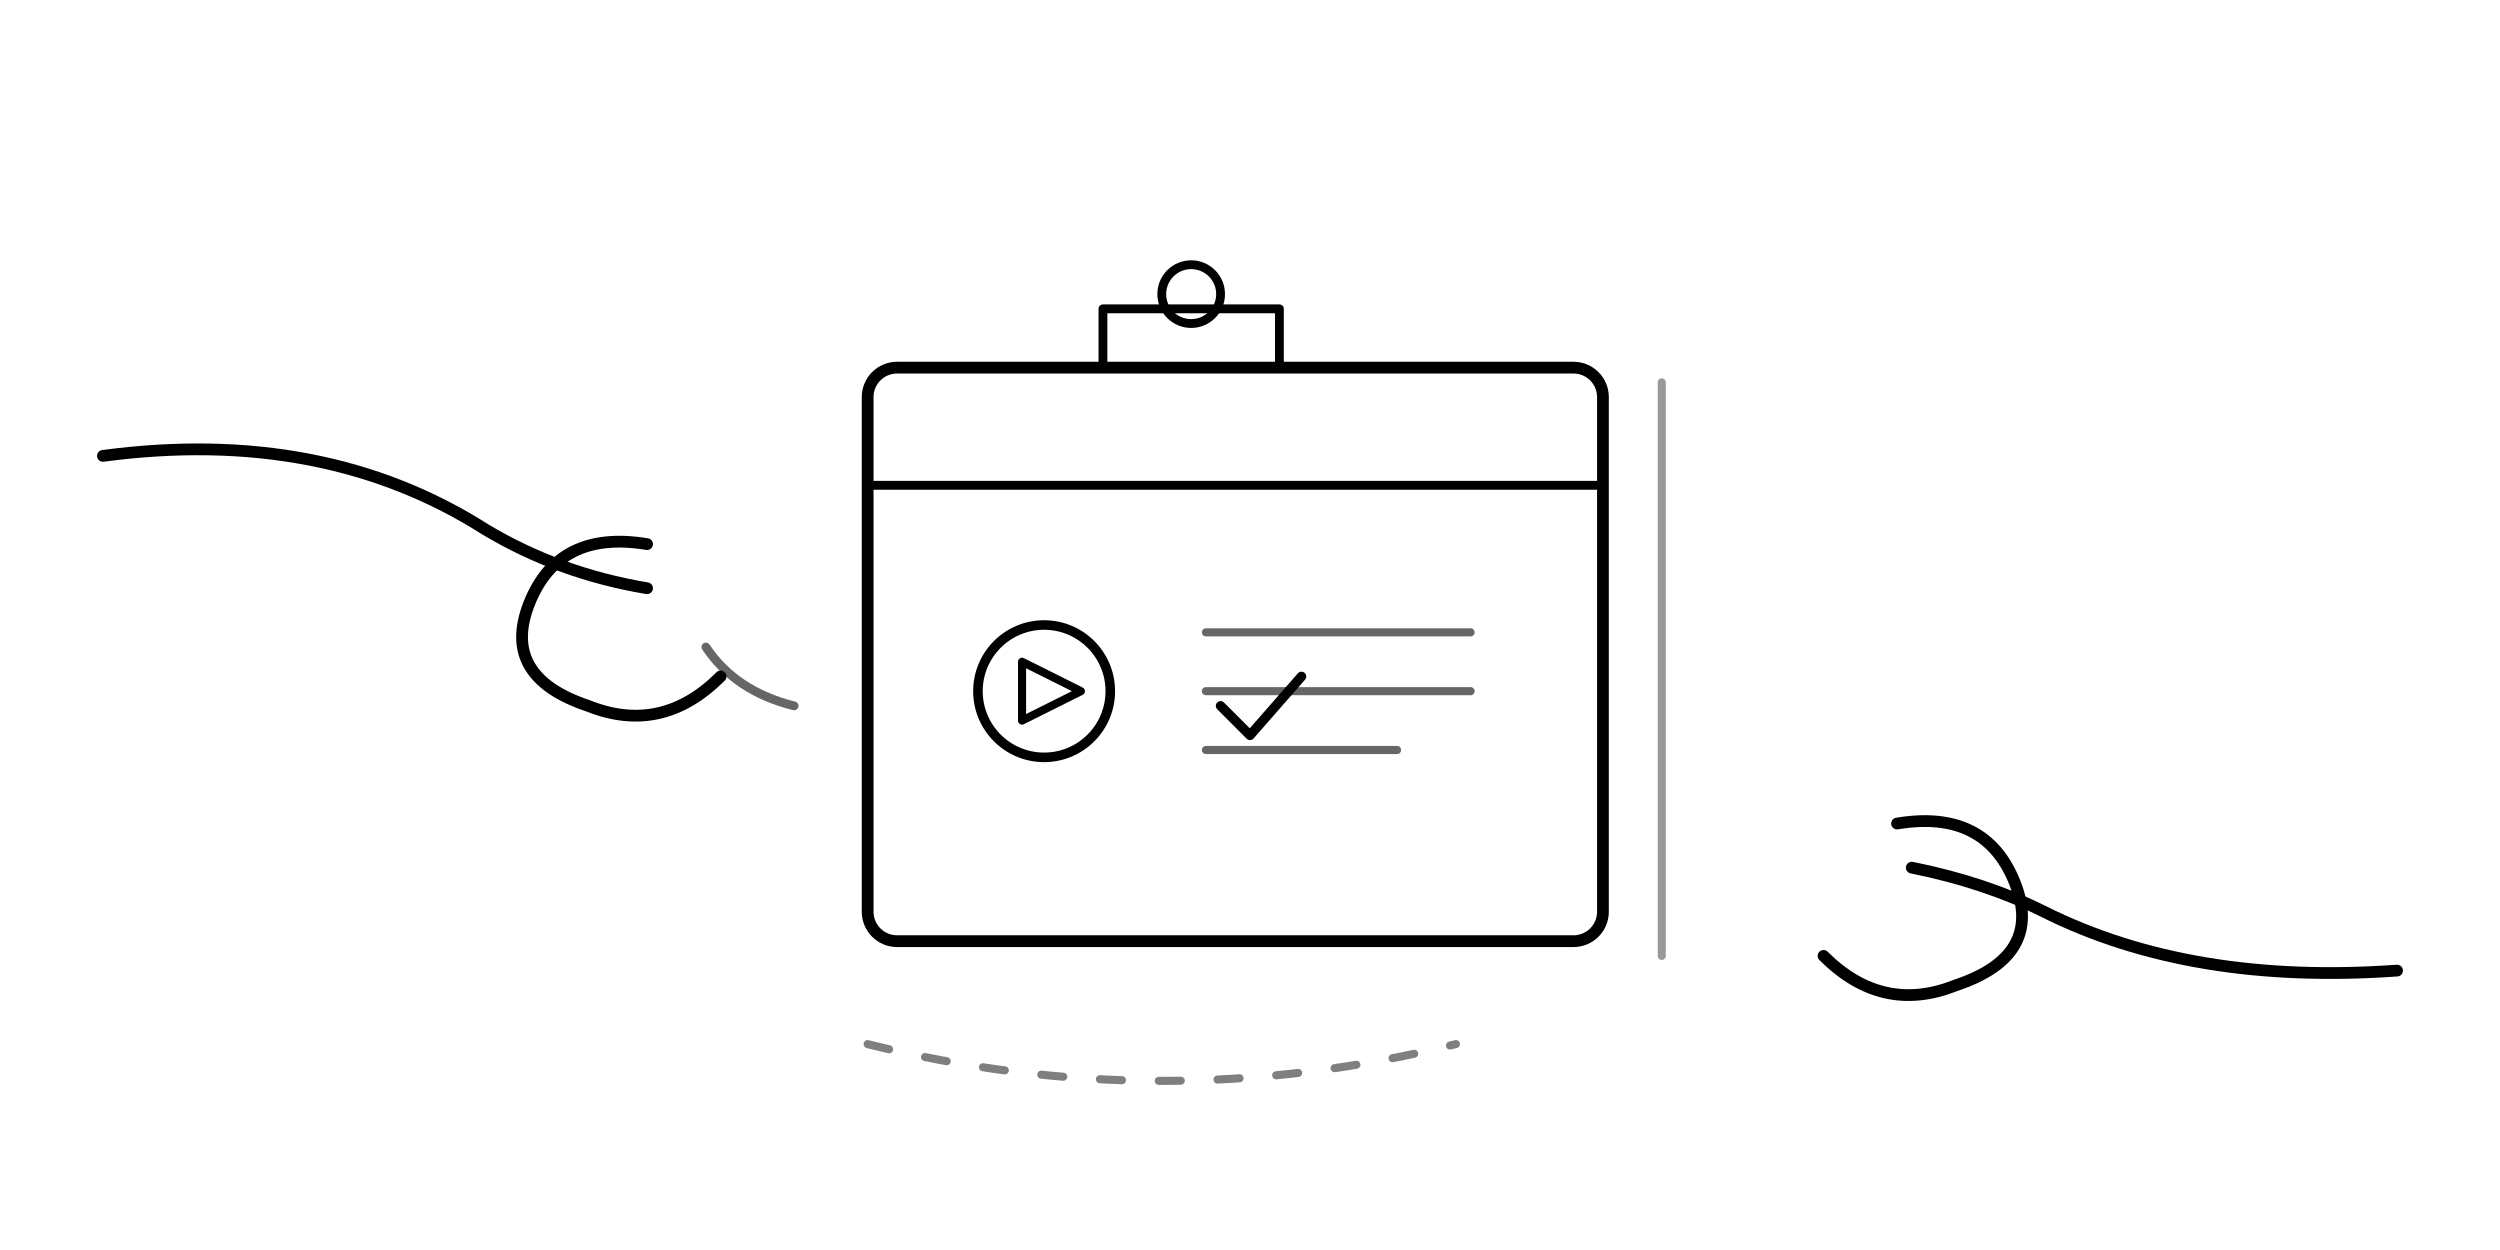
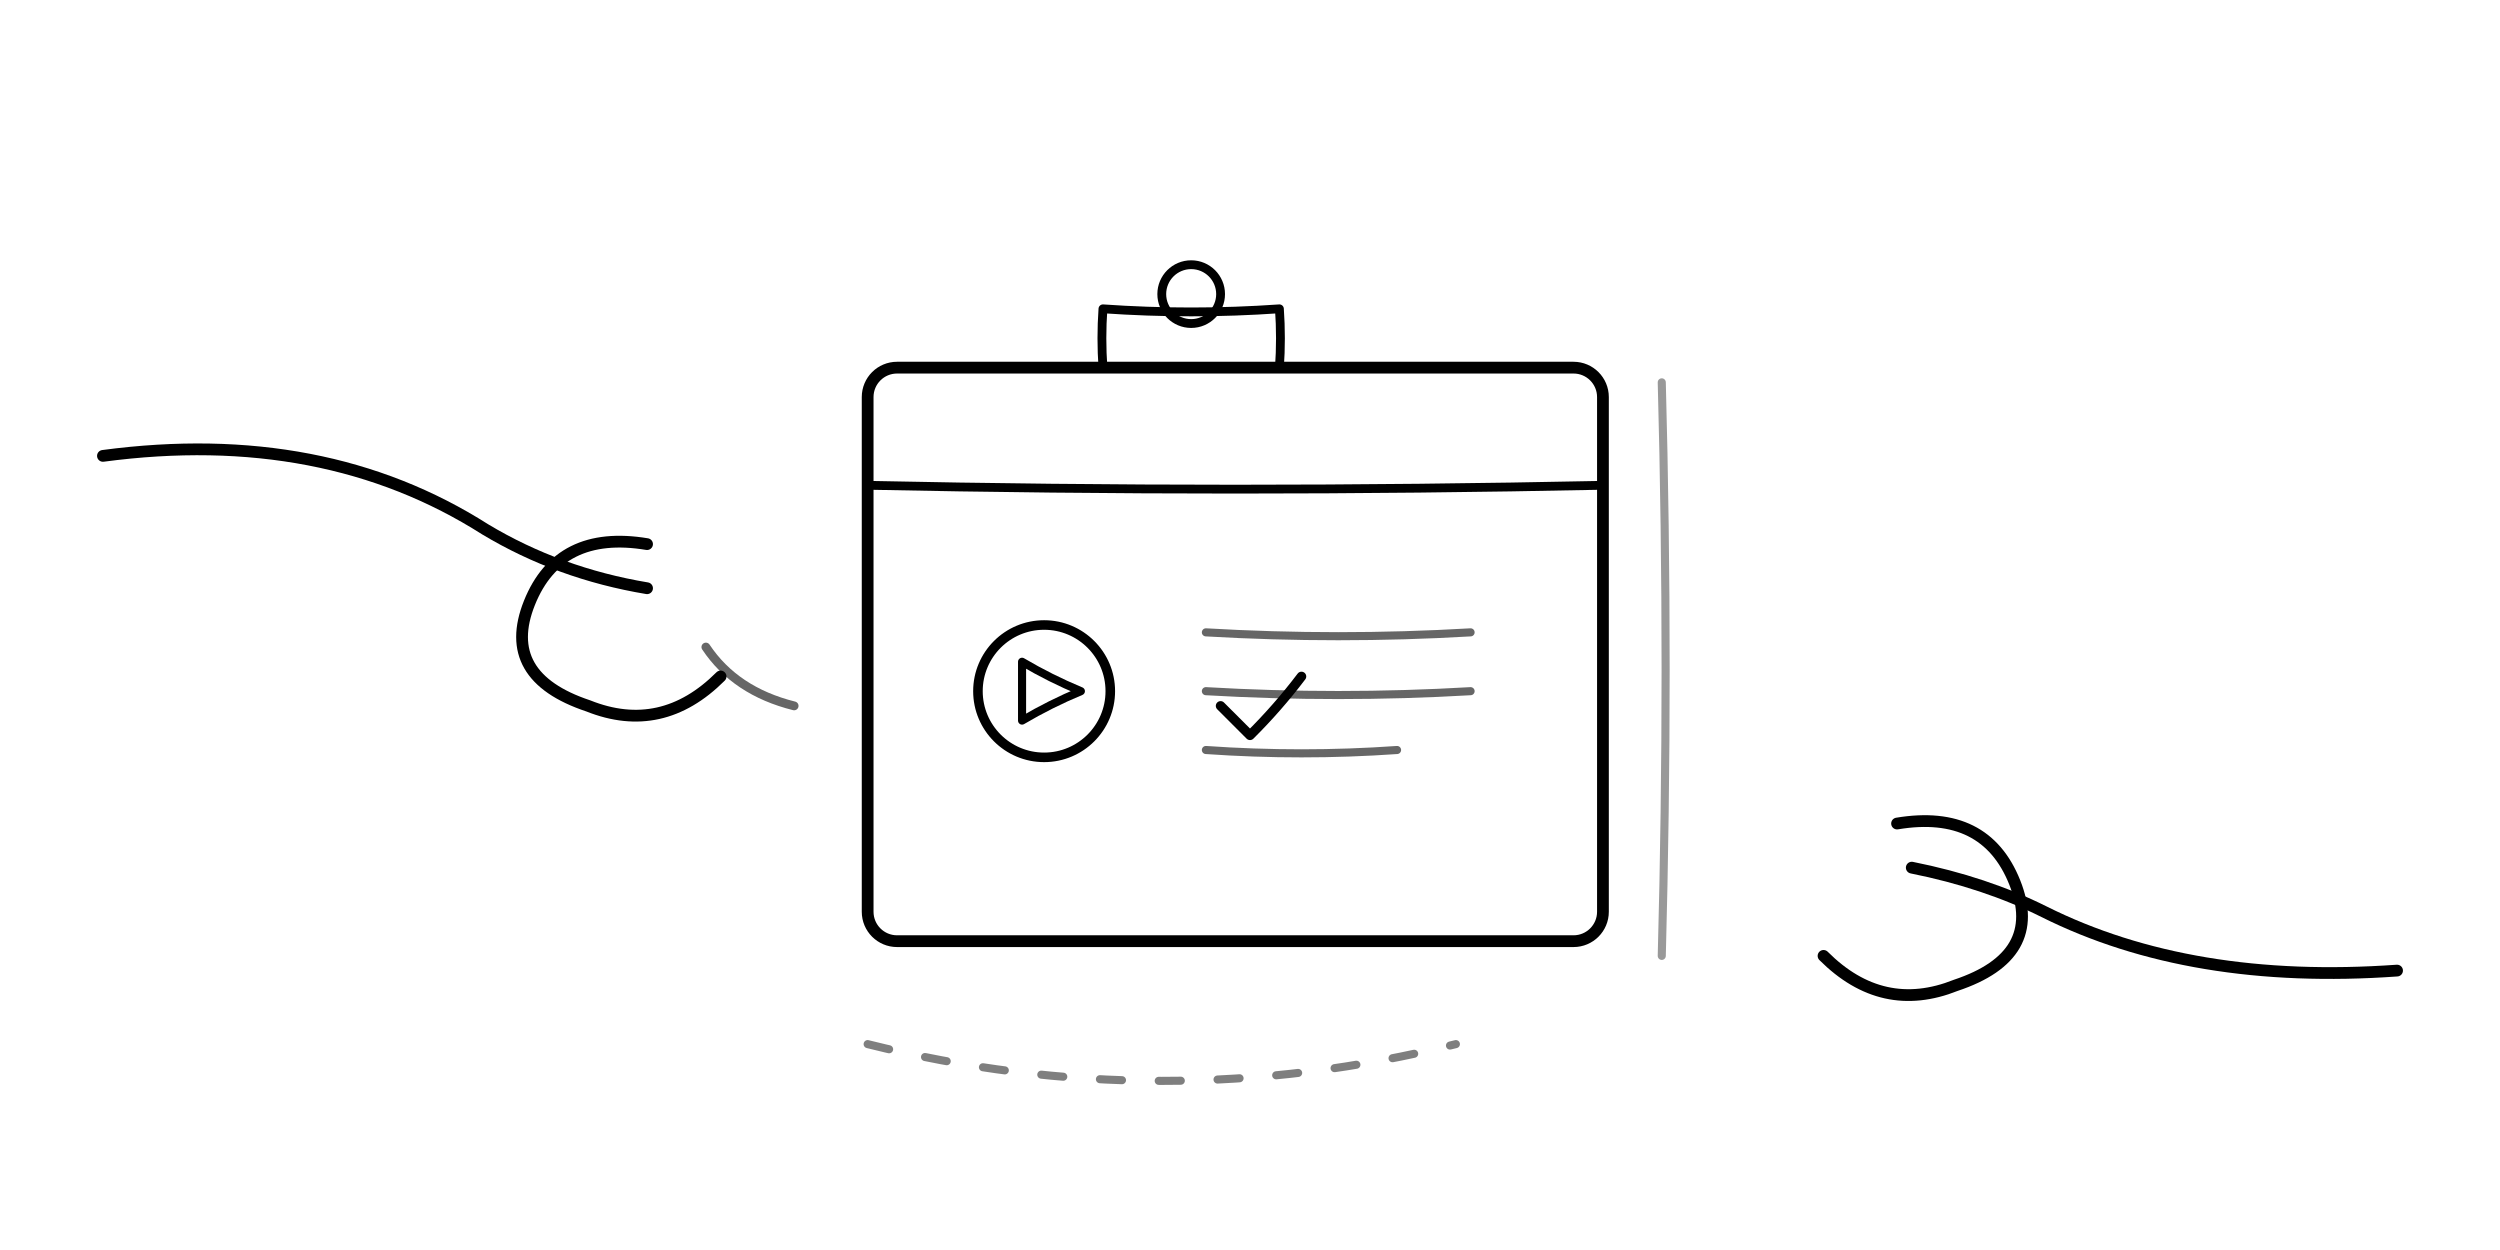
- <svg viewBox="0 0 340 170" fill="none" stroke="currentColor" stroke-width="1.6" stroke-linecap="round" stroke-linejoin="round">
+ <svg xmlns="http://www.w3.org/2000/svg" viewBox="0 0 340 170" fill="none" stroke="currentColor" stroke-width="1.6" stroke-linecap="round" stroke-linejoin="round">
  <path d="M14 62q30-4 52 10q10 6 22 8" />
  <path d="M88 74q-12-2-16 8t8 14q10 4 18-4" />
  <path d="M96 88q4 6 12 8" stroke-width="1.2" opacity=".6" />
  <rect x="118" y="50" width="100" height="78" rx="4" />
-   <path d="M118 66h100" stroke-width="1.2" />
-   <path d="M150 50v-8h24v8" stroke-width="1.2" />
+   <path d="M118 66q50 1.05 100 0" stroke-width="1.2" />
+   <path d="M150 50q-0.28 -4 0 -8q12 0.84 24 0q0.28 4 0 8" stroke-width="1.2" />
  <circle cx="162" cy="40" r="4" stroke-width="1.2" />
  <circle cx="142" cy="94" r="9" stroke-width="1.3" />
-   <path d="M139 90l8 4-8 4z" stroke-width="1.1" />
-   <path d="M164 86h36M164 94h36M164 102h26" stroke-width="1.1" opacity=".6" />
-   <path d="M166 96l4 4 7-8" stroke-width="1.3" />
-   <path d="M226 52v78" stroke-width="1.1" opacity=".4" />
+   <path d="M139 90q3.86 2.28 8 4q-4.14 1.72 -8 4Z" stroke-width="1.1" />
+   <path d="M164 86q18 1.05 36 0M164 94q18 1.05 36 0M164 102q13 0.91 26 0" stroke-width="1.1" opacity=".6" />
+   <path d="M166 96L170 100q3.78 -3.75 7 -8" stroke-width="1.3" />
+   <path d="M226 52q1.05 39 0 78" stroke-width="1.1" opacity=".4" />
  <path d="M326 132q-28 2-48-8q-8-4-18-6" />
  <path d="M258 112q12-2 16 8t-8 14q-10 4-18-4" />
  <path d="M118 142q40 10 80 0" stroke-width="1.1" stroke-dasharray="3 5" opacity=".5" />
</svg>
